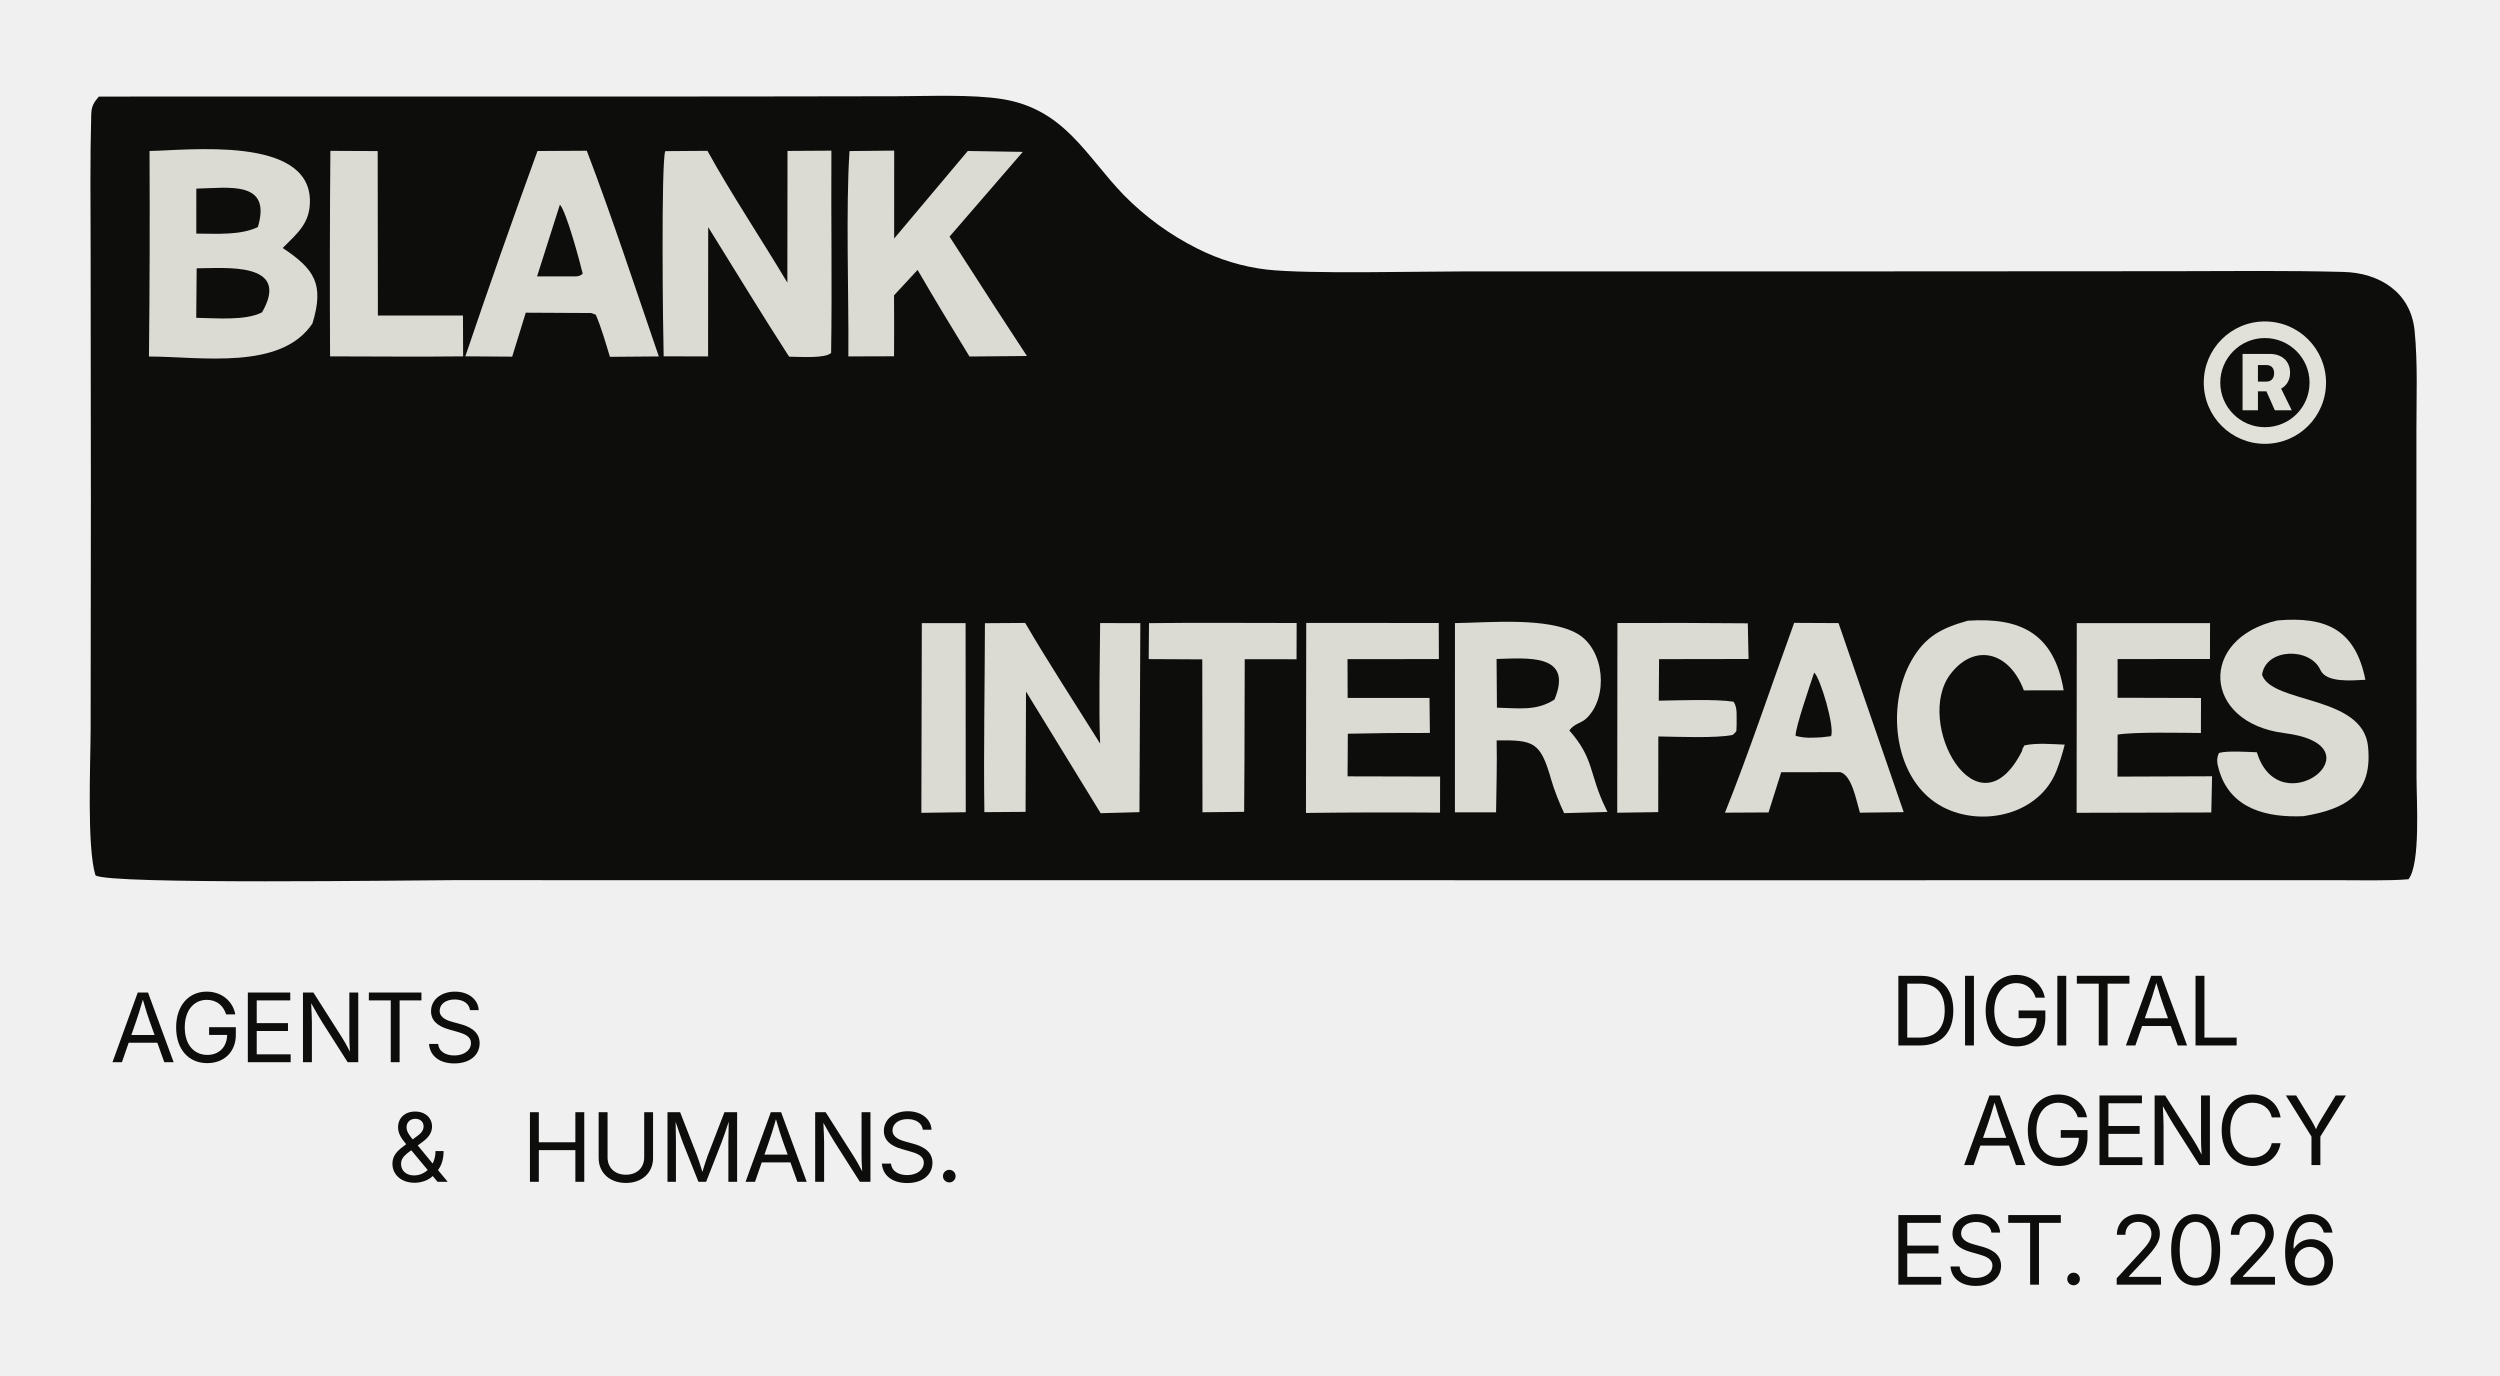
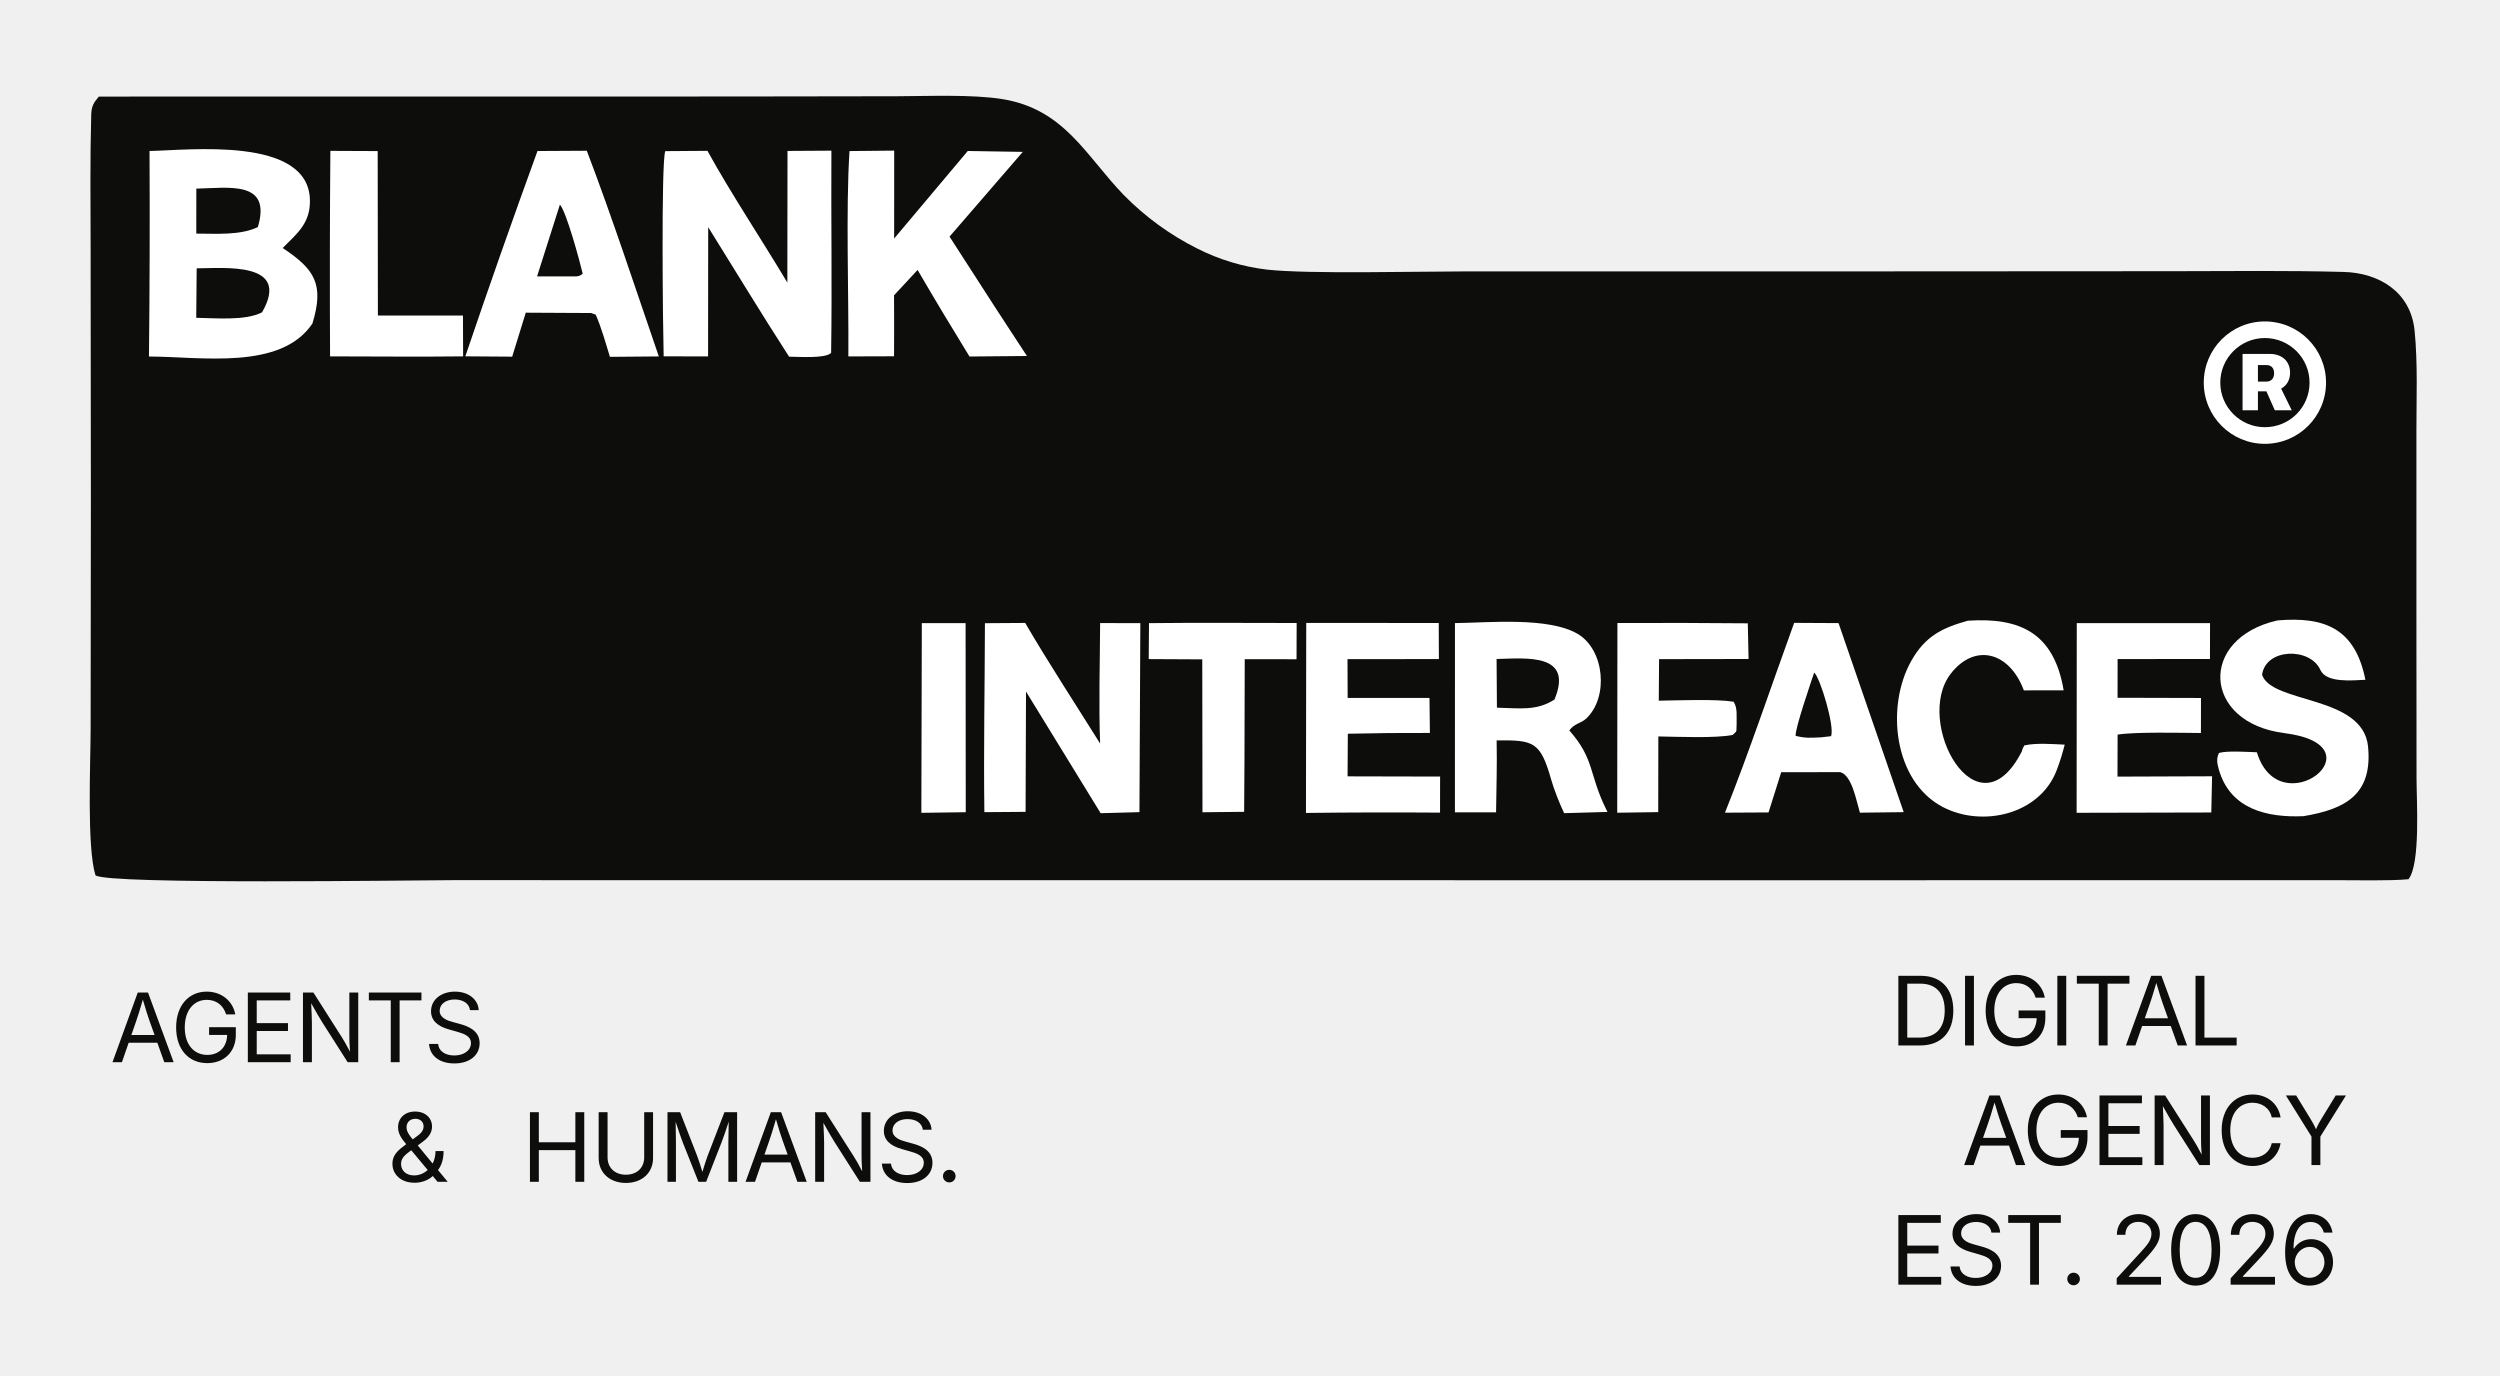
<svg xmlns="http://www.w3.org/2000/svg" viewBox="300 280 1045 575">
+   <style>[fill="#E2E1D9F7"], [fill="#E2E1D9"] { fill: #FFF; }</style>
  <g id="original-logo" transform="scale(1 0.7791276)">
    <path d="M341.308 411.185L606.193 411.146 674.91 411.012C688.01 410.951 706.346 409.959 718.887 412.524 744.983 417.865 753.947 443.094 769.739 464.018 778.684 475.703 789.05 485.391 800.418 492.693 809.555 498.646 819.421 502.479 829.572 504.018 847.009 506.483 892.468 504.984 911.592 504.989L1071.89 504.979 1208.67 504.877C1232.34 504.838 1255.94 504.446 1279.68 505.269 1294.41 505.78 1307.65 515.938 1309.29 536.648 1310.67 554.065 1310.05 573.221 1310.06 590.841L1310.06 689.16 1310.11 776.913C1310.11 788.822 1311.83 822.779 1306.75 831.086 1298.54 832.035 1284.97 831.58 1276.28 831.593L1220.99 831.593 1048.42 831.632 489.042 831.58C474.247 831.593 344.899 834.077 339.91 828.98 336.229 813.757 337.864 768.645 337.887 750.249L337.987 626.674 337.879 492.437C337.852 468.707 337.616 444.628 338.133 420.919 338.231 416.443 339.102 414.516 341.308 411.185z" fill="#0D0D0C" />
    <path d="M362.503 440.379C378.398 440.065 429.014 432.15 429.548 466.716 429.738 478.986 424.403 484.437 418.159 492.424 431.501 503.787 435.621 511.837 430.595 532.936 417.389 558.28 383.805 550.681 362.266 550.648 362.574 513.893 362.653 477.136 362.503 440.379z" fill="#E2E1D9F7" />
    <path d="M382.21 503.332C393.69 503.32 421.86 499.481 409.531 526.955 402.466 531.57 390.332 530.027 382.025 529.88L382.21 503.332z" fill="#0D0D0C" />
    <path d="M382.063 460.576C395.397 460.253 413.706 455.891 407.778 481.202 400.458 485.734 390.323 484.712 382.054 484.706L382.063 460.576z" fill="#0D0D0C" />
    <path d="M629.176 440.352L647.525 440.205C647.347 476.318 647.847 512.644 647.408 548.718 644.948 551.834 633.942 550.769 629.841 550.73 618.429 528.072 607.164 504.2 596.025 481.237L595.979 550.598 577.412 550.542C577.101 537.517 576.306 446.633 578.075 440.46L595.718 440.296C605.389 462.904 618.565 488.271 629.114 511.005L629.176 440.352z" fill="#E2E1D9F7" />
    <path d="M908.172 693.671C922.19 693.45 947.193 690.265 959.417 699.417 970.739 707.907 972.519 733.544 962.993 744.932 960.863 747.467 958.116 747.454 955.973 751.25 966.587 766.695 964.09 774.404 971.229 793.177L971.923 794.984 953.812 795.634C951.901 790.525 949.589 783.024 948.387 777.589 943.878 757.218 941.1 756.385 925.592 756.593 925.807 769.165 925.496 782.53 925.358 795.179L908.154 795.205 908.172 693.671z" fill="#E2E1D9F7" />
    <path d="M925.571 712.925C938.031 712.535 957.876 709.662 949.773 734.675 942.23 740.993 934.799 739.264 925.715 739.043L925.571 712.925z" fill="#0D0D0C" />
    <path d="M524.667 440.397L545.278 440.249C555.794 475.604 565.744 514.601 575.386 550.595L554.943 550.819C553.188 543.471 551.382 535.157 549.019 528.199L547.056 527.315 519.771 527.13 514.092 550.726 494.504 550.546C504.242 513.684 514.296 476.967 524.667 440.397z" fill="#E2E1D9F7" />
    <path d="M534.036 469.16C536.725 472.803 542.426 499.935 543.571 506.207 541.86 508.258 540.315 507.517 537.25 507.669L524.49 507.67 534.036 469.16z" fill="#0D0D0C" />
    <path d="M655.096 440.422L673.776 440.176 673.75 487.345 704.528 440.381 727.522 440.858 696.908 486.322 716.294 524.91 729.253 550.366 705.245 550.647C697.871 535.278 690.638 519.793 683.55 504.198L673.706 517.819C673.806 528.666 673.722 539.656 673.713 550.516L654.615 550.594C654.826 517.682 653.501 472.097 655.096 440.422z" fill="#E2E1D9F7" />
    <path d="M711.701 693.723L728.527 693.58C738.117 714.68 749.689 737.431 759.855 758.297 759.223 738.133 759.78 714.108 759.854 693.658L776.662 693.684 776.286 795.088 760.076 795.66 728.87 730.384 728.697 794.932 711.469 795.101C711.109 761.937 711.65 727.043 711.701 693.723z" fill="#E2E1D9F7" />
    <path d="M1257.21 530.184C1271.56 527.405 1284.93 540.244 1287.11 558.888 1289.28 577.532 1279.44 594.948 1265.1 597.822 1250.72 600.706 1237.26 587.855 1235.08 569.144 1232.9 550.434 1242.82 532.975 1257.21 530.184z" fill="#0D0D0C" />
    <path d="M1255.67 549.025C1259.95 548.917 1263.9 548.124 1267.14 551.339 1268.68 556.436 1268.12 555.274 1267.51 561.454 1263.78 562.029 1259.65 563.338 1256.64 561.018 1254.77 557.294 1255.45 553.701 1255.67 549.025z" fill="#0D0D0C" />
    <path d="M1049.96 693.541L1068.51 693.671 1095.75 795.088 1077.44 795.374C1075.9 788.783 1074.14 775.431 1069.25 773.637L1044.55 773.65 1039.25 795.244 1021.04 795.374C1030.87 763.965 1040.81 725.821 1049.96 693.541z" fill="#E2E1D9F7" />
    <path d="M1058.32 720.218C1060.79 722.701 1067.06 749.573 1065.36 754.344L1061.25 754.955C1056.82 755.176 1054.96 755.54 1050.59 754.175 1050.18 750.691 1056.96 725.509 1058.32 720.218z" fill="#0D0D0C" />
    <path d="M1252.01 692.228C1271.9 690.057 1284.48 696.7 1288.74 724.079 1283.09 724.417 1272.39 725.847 1269.91 718.775 1265.64 706.593 1247.14 706.983 1245.54 721.375 1249.59 737.067 1287.76 732.179 1289.85 759.948 1291.79 785.65 1280.35 793.515 1262.86 797.246 1247.74 798.104 1232.18 793.58 1227.47 772.181 1226.77 769.009 1226.36 766.344 1227.54 763.328 1230.99 762.028 1239.4 762.808 1243.37 762.964 1252.81 802.849 1296.24 759.376 1254.84 752.68 1220.6 747.129 1218.78 701.796 1252.01 692.228z" fill="#E2E1D9F7" />
    <path d="M1168.09 693.684L1223.8 693.697 1223.76 712.938 1185.16 712.951 1185.14 733.726 1220.02 733.843 1219.98 752.628C1211.93 752.55 1192.43 751.965 1185.16 753.486L1185.11 776.029 1224.65 775.847 1224.32 795.27 1168.03 795.439 1168.09 693.684z" fill="#E2E1D9F7" />
    <path d="M846.006 693.58L901.396 693.606 901.455 712.977 863.259 712.99 863.316 733.804 897.527 733.817 897.694 752.602C886.259 752.537 874.823 752.68 863.391 753.018L863.284 775.886 901.963 776.003 901.937 795.348C883.256 795.166 864.574 795.218 845.894 795.517L846.006 693.58z" fill="#E2E1D9F7" />
    <path d="M1122.55 692.384C1144.45 690.538 1158.56 698.962 1162.61 729.734L1145.97 729.76C1139.93 708.921 1125.39 704.253 1115.4 720.842 1099.73 746.843 1126.62 809.532 1145.22 762.262 1145.3 761.066 1145.7 760.494 1146.19 759.285 1151.21 757.842 1157.76 758.596 1163.05 758.869 1162.07 763.783 1161.11 767.878 1159.66 772.714 1152.56 796.388 1128.66 803.421 1112.12 792.358 1091.53 778.564 1088.19 738.406 1098.9 713.978 1104.77 700.587 1111.84 696.245 1122.55 692.384z" fill="#E2E1D9F7" />
    <path d="M976.082 693.632C994.249 693.515 1012.42 693.567 1030.58 693.788L1030.9 712.925 993.496 713.003 993.369 735.299C1001.32 735.13 1017.4 734.337 1024.64 735.845 1026.39 739.316 1025.81 743.45 1025.91 748.273 1025.65 752.641 1026.36 751.016 1024.28 753.655 1017.33 755.54 1000.98 754.63 993.185 754.474L993.141 795.075 976.002 795.4 976.082 693.632z" fill="#E2E1D9F7" />
    <path d="M438.096 440.316L457.873 440.429 457.956 528.674 493.519 528.667 493.586 550.565C475.215 550.859 456.377 550.581 437.97 550.57 437.816 513.819 437.858 477.067 438.096 440.316z" fill="#E2E1D9F7" />
    <path d="M780.284 693.697C800.713 693.372 821.54 693.632 842.002 693.619L841.952 713.055 820.297 713.042 820.19 766.799 820.052 794.919 802.634 795.153 802.55 713.12 780.161 712.977 780.284 693.697z" fill="#E2E1D9F7" />
    <path d="M685.32 693.684L703.619 693.697 703.683 795.127 685.127 795.452 685.32 693.684z" fill="#E2E1D9F7" />
  </g>
  <text x="346" y="724" font-family="Inter" font-size="40" font-weight="400" letter-spacing="-1" fill="#0D0D0C">AGENTS</text>
  <text x="462" y="774" font-family="Inter" font-size="40" font-weight="400" letter-spacing="-1" fill="#0D0D0C">&amp;</text>
  <text x="518" y="774" font-family="Inter" font-size="40" font-weight="400" letter-spacing="-1" fill="#0D0D0C">HUMANS.</text>
  <text x="1090" y="717" font-family="Inter" font-size="40" font-weight="400" letter-spacing="-1" fill="#0D0D0C">DIGITAL</text>
  <text x="1120" y="767" font-family="Inter" font-size="40" font-weight="400" letter-spacing="-1" fill="#0D0D0C">AGENCY</text>
  <text x="1090" y="817" font-family="Inter" font-size="40" font-weight="400" letter-spacing="-1" fill="#0D0D0C">EST. 2026</text>
  <text x="1217" y="480.722" font-family="Inter" font-size="90" font-weight="800" letter-spacing="-1" fill="#E2E1D9">®</text>
</svg>
